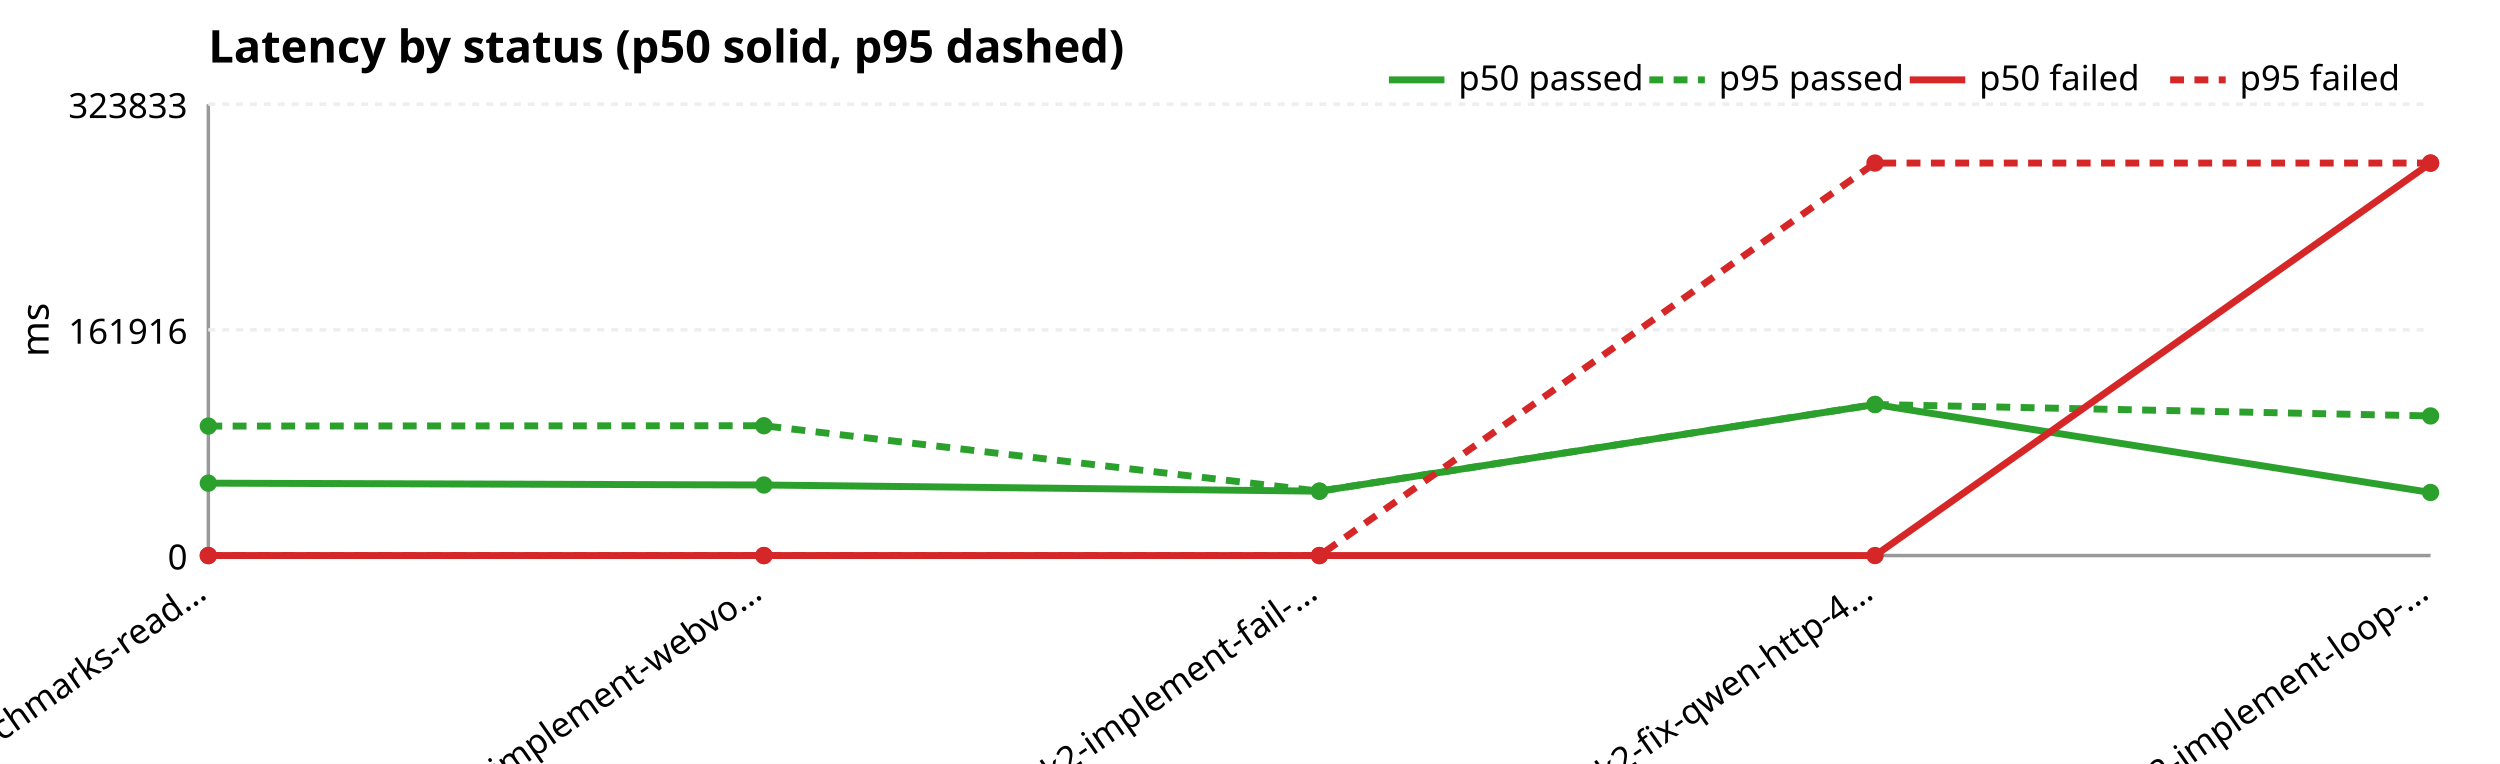
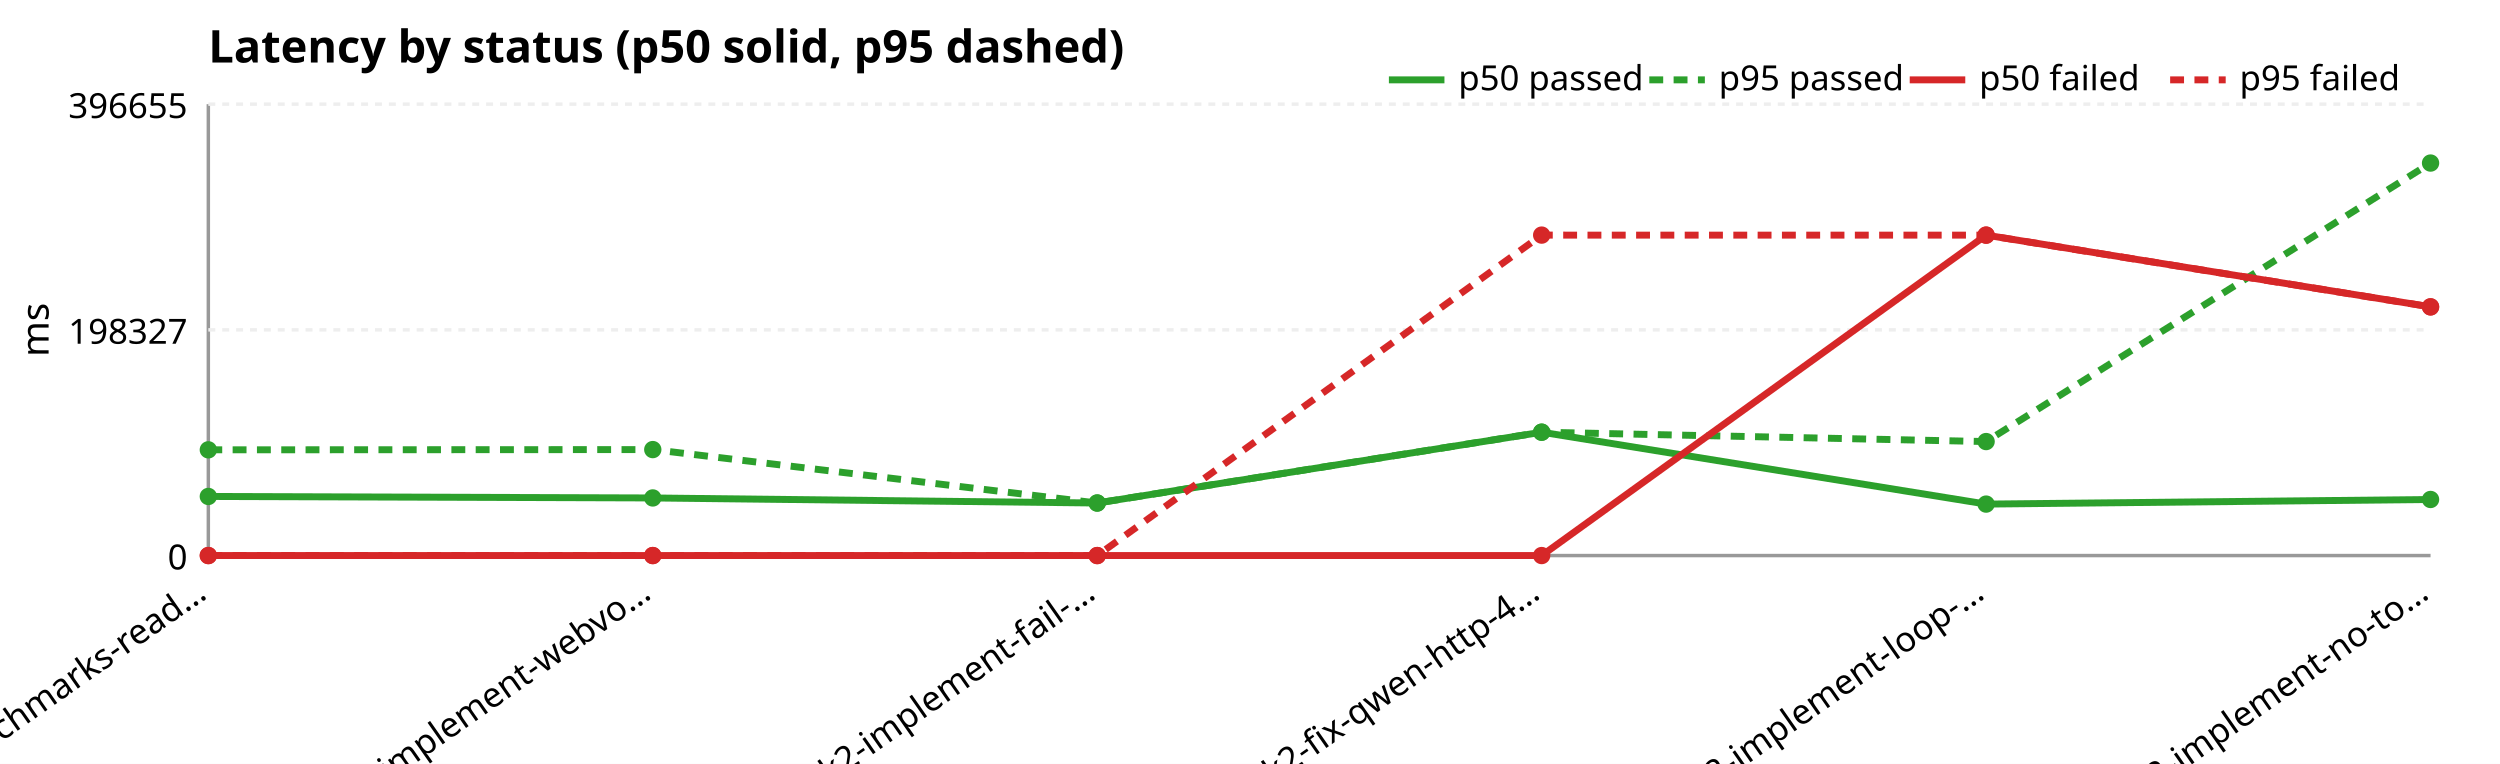
<svg xmlns="http://www.w3.org/2000/svg" viewBox="0 0 720 220" width="720" height="220" font-family="sans-serif">
  <rect width="100%" height="100%" fill="#fff" />
  <text x="60" y="18" font-size="13" font-weight="600">Latency by status (p50 solid, p95 dashed)</text>
  <line x1="60" y1="30" x2="60" y2="160" stroke="#999" />
  <line x1="60" y1="160" x2="700" y2="160" stroke="#999" />
  <text x="54" y="164.0" font-size="10" text-anchor="end" fill="#000">0</text>
-   <text x="54" y="99.0" font-size="10" text-anchor="end" fill="#000">161916</text>
+   <text x="54" y="99.0" font-size="10" text-anchor="end" fill="#000">198327</text>
  <line x1="60" y1="95.0" x2="700" y2="95.0" stroke="#eee" stroke-dasharray="2,2" />
-   <text x="54" y="34.0" font-size="10" text-anchor="end" fill="#000">323833</text>
+   <text x="54" y="34.0" font-size="10" text-anchor="end" fill="#000">396655</text>
  <line x1="60" y1="30.0" x2="700" y2="30.0" stroke="#eee" stroke-dasharray="2,2" />
  <text x="14" y="95.0" font-size="11" fill="#000" transform="rotate(-90 14 95.0)" text-anchor="middle">ms</text>
-   <polyline points="60.00,139.15 220.00,139.68 380.00,141.46 540.00,116.49 700.00,141.84" fill="none" stroke="#2ca02c" stroke-width="2" />
-   <circle cx="60.00" cy="139.15" r="2.5" fill="#2ca02c" />
-   <circle cx="220.00" cy="139.68" r="2.5" fill="#2ca02c" />
-   <circle cx="380.00" cy="141.46" r="2.5" fill="#2ca02c" />
-   <circle cx="540.00" cy="116.49" r="2.5" fill="#2ca02c" />
-   <circle cx="700.00" cy="141.84" r="2.5" fill="#2ca02c" />
-   <polyline points="60.00,122.71 220.00,122.61 380.00,141.46 540.00,116.49 700.00,119.79" fill="none" stroke="#2ca02c" stroke-width="2" stroke-dasharray="4,3" />
-   <circle cx="60.00" cy="122.71" r="2.5" fill="#2ca02c" />
-   <circle cx="220.00" cy="122.61" r="2.5" fill="#2ca02c" />
-   <circle cx="380.00" cy="141.46" r="2.5" fill="#2ca02c" />
-   <circle cx="540.00" cy="116.49" r="2.5" fill="#2ca02c" />
-   <circle cx="700.00" cy="119.79" r="2.5" fill="#2ca02c" />
-   <polyline points="60.00,160.00 220.00,160.00 380.00,160.00 540.00,160.00 700.00,46.97" fill="none" stroke="#d62728" stroke-width="2" />
+   <polyline points="60.00,142.98 188.00,143.41 316.00,144.87 444.00,124.47 572.00,145.18 700.00,143.85" fill="none" stroke="#2ca02c" stroke-width="2" />
+   <circle cx="60.00" cy="142.98" r="2.5" fill="#2ca02c" />
+   <circle cx="188.00" cy="143.41" r="2.5" fill="#2ca02c" />
+   <circle cx="316.00" cy="144.87" r="2.5" fill="#2ca02c" />
+   <circle cx="444.00" cy="124.47" r="2.5" fill="#2ca02c" />
+   <circle cx="572.00" cy="145.18" r="2.5" fill="#2ca02c" />
+   <circle cx="700.00" cy="143.85" r="2.5" fill="#2ca02c" />
+   <polyline points="60.00,129.55 188.00,129.48 316.00,144.87 444.00,124.47 572.00,127.17 700.00,46.96" fill="none" stroke="#2ca02c" stroke-width="2" stroke-dasharray="4,3" />
+   <circle cx="60.00" cy="129.55" r="2.5" fill="#2ca02c" />
+   <circle cx="188.00" cy="129.48" r="2.5" fill="#2ca02c" />
+   <circle cx="316.00" cy="144.87" r="2.5" fill="#2ca02c" />
+   <circle cx="444.00" cy="124.47" r="2.5" fill="#2ca02c" />
+   <circle cx="572.00" cy="127.17" r="2.5" fill="#2ca02c" />
+   <circle cx="700.00" cy="46.96" r="2.5" fill="#2ca02c" />
+   <polyline points="60.00,160.00 188.00,160.00 316.00,160.00 444.00,160.00 572.00,67.72 700.00,88.38" fill="none" stroke="#d62728" stroke-width="2" />
  <circle cx="60.00" cy="160.00" r="2.5" fill="#d62728" />
-   <circle cx="220.00" cy="160.00" r="2.5" fill="#d62728" />
-   <circle cx="380.00" cy="160.00" r="2.5" fill="#d62728" />
-   <circle cx="540.00" cy="160.00" r="2.5" fill="#d62728" />
-   <circle cx="700.00" cy="46.97" r="2.5" fill="#d62728" />
-   <polyline points="60.00,160.00 220.00,160.00 380.00,160.00 540.00,46.96 700.00,46.97" fill="none" stroke="#d62728" stroke-width="2" stroke-dasharray="4,3" />
+   <circle cx="188.00" cy="160.00" r="2.5" fill="#d62728" />
+   <circle cx="316.00" cy="160.00" r="2.5" fill="#d62728" />
+   <circle cx="444.00" cy="160.00" r="2.5" fill="#d62728" />
+   <circle cx="572.00" cy="67.72" r="2.5" fill="#d62728" />
+   <circle cx="700.00" cy="88.38" r="2.5" fill="#d62728" />
+   <polyline points="60.00,160.00 188.00,160.00 316.00,160.00 444.00,67.71 572.00,67.72 700.00,88.38" fill="none" stroke="#d62728" stroke-width="2" stroke-dasharray="4,3" />
  <circle cx="60.00" cy="160.00" r="2.5" fill="#d62728" />
-   <circle cx="220.00" cy="160.00" r="2.5" fill="#d62728" />
-   <circle cx="380.00" cy="160.00" r="2.5" fill="#d62728" />
-   <circle cx="540.00" cy="46.96" r="2.5" fill="#d62728" />
-   <circle cx="700.00" cy="46.97" r="2.5" fill="#d62728" />
+   <circle cx="188.00" cy="160.00" r="2.5" fill="#d62728" />
+   <circle cx="316.00" cy="160.00" r="2.5" fill="#d62728" />
+   <circle cx="444.00" cy="67.71" r="2.5" fill="#d62728" />
+   <circle cx="572.00" cy="67.72" r="2.5" fill="#d62728" />
+   <circle cx="700.00" cy="88.38" r="2.5" fill="#d62728" />
  <line x1="400" y1="23" x2="416" y2="23" stroke="#2ca02c" stroke-width="2" />
  <text x="420" y="26" font-size="10" fill="#000">p50 passed</text>
  <line x1="475" y1="23" x2="491" y2="23" stroke="#2ca02c" stroke-width="2" stroke-dasharray="4,3" />
  <text x="495" y="26" font-size="10" fill="#000">p95 passed</text>
  <line x1="550" y1="23" x2="566" y2="23" stroke="#d62728" stroke-width="2" />
  <text x="570" y="26" font-size="10" fill="#000">p50 failed</text>
  <line x1="625" y1="23" x2="641" y2="23" stroke="#d62728" stroke-width="2" stroke-dasharray="4,3" />
  <text x="645" y="26" font-size="10" fill="#000">p95 failed</text>
  <text x="60.00" y="172" font-size="10" fill="#000" text-anchor="end" transform="rotate(-35 60.00 172)">task2-benchmarks-read…</text>
-   <text x="220.00" y="172" font-size="10" fill="#000" text-anchor="end" transform="rotate(-35 220.00 172)">task2-implement-webvo…</text>
-   <text x="380.00" y="172" font-size="10" fill="#000" text-anchor="end" transform="rotate(-35 380.00 172)">task2-implement-fail-…</text>
-   <text x="540.00" y="172" font-size="10" fill="#000" text-anchor="end" transform="rotate(-35 540.00 172)">task2-fix-qwen-http-4…</text>
-   <text x="700.00" y="172" font-size="10" fill="#000" text-anchor="end" transform="rotate(-35 700.00 172)">task2-implement-loop-…</text>
+   <text x="188.00" y="172" font-size="10" fill="#000" text-anchor="end" transform="rotate(-35 188.00 172)">task2-implement-webvo…</text>
+   <text x="316.00" y="172" font-size="10" fill="#000" text-anchor="end" transform="rotate(-35 316.00 172)">task2-implement-fail-…</text>
+   <text x="444.00" y="172" font-size="10" fill="#000" text-anchor="end" transform="rotate(-35 444.00 172)">task2-fix-qwen-http-4…</text>
+   <text x="572.00" y="172" font-size="10" fill="#000" text-anchor="end" transform="rotate(-35 572.00 172)">task2-implement-loop-…</text>
+   <text x="700.00" y="172" font-size="10" fill="#000" text-anchor="end" transform="rotate(-35 700.00 172)">task2-implement-no-to…</text>
</svg>
